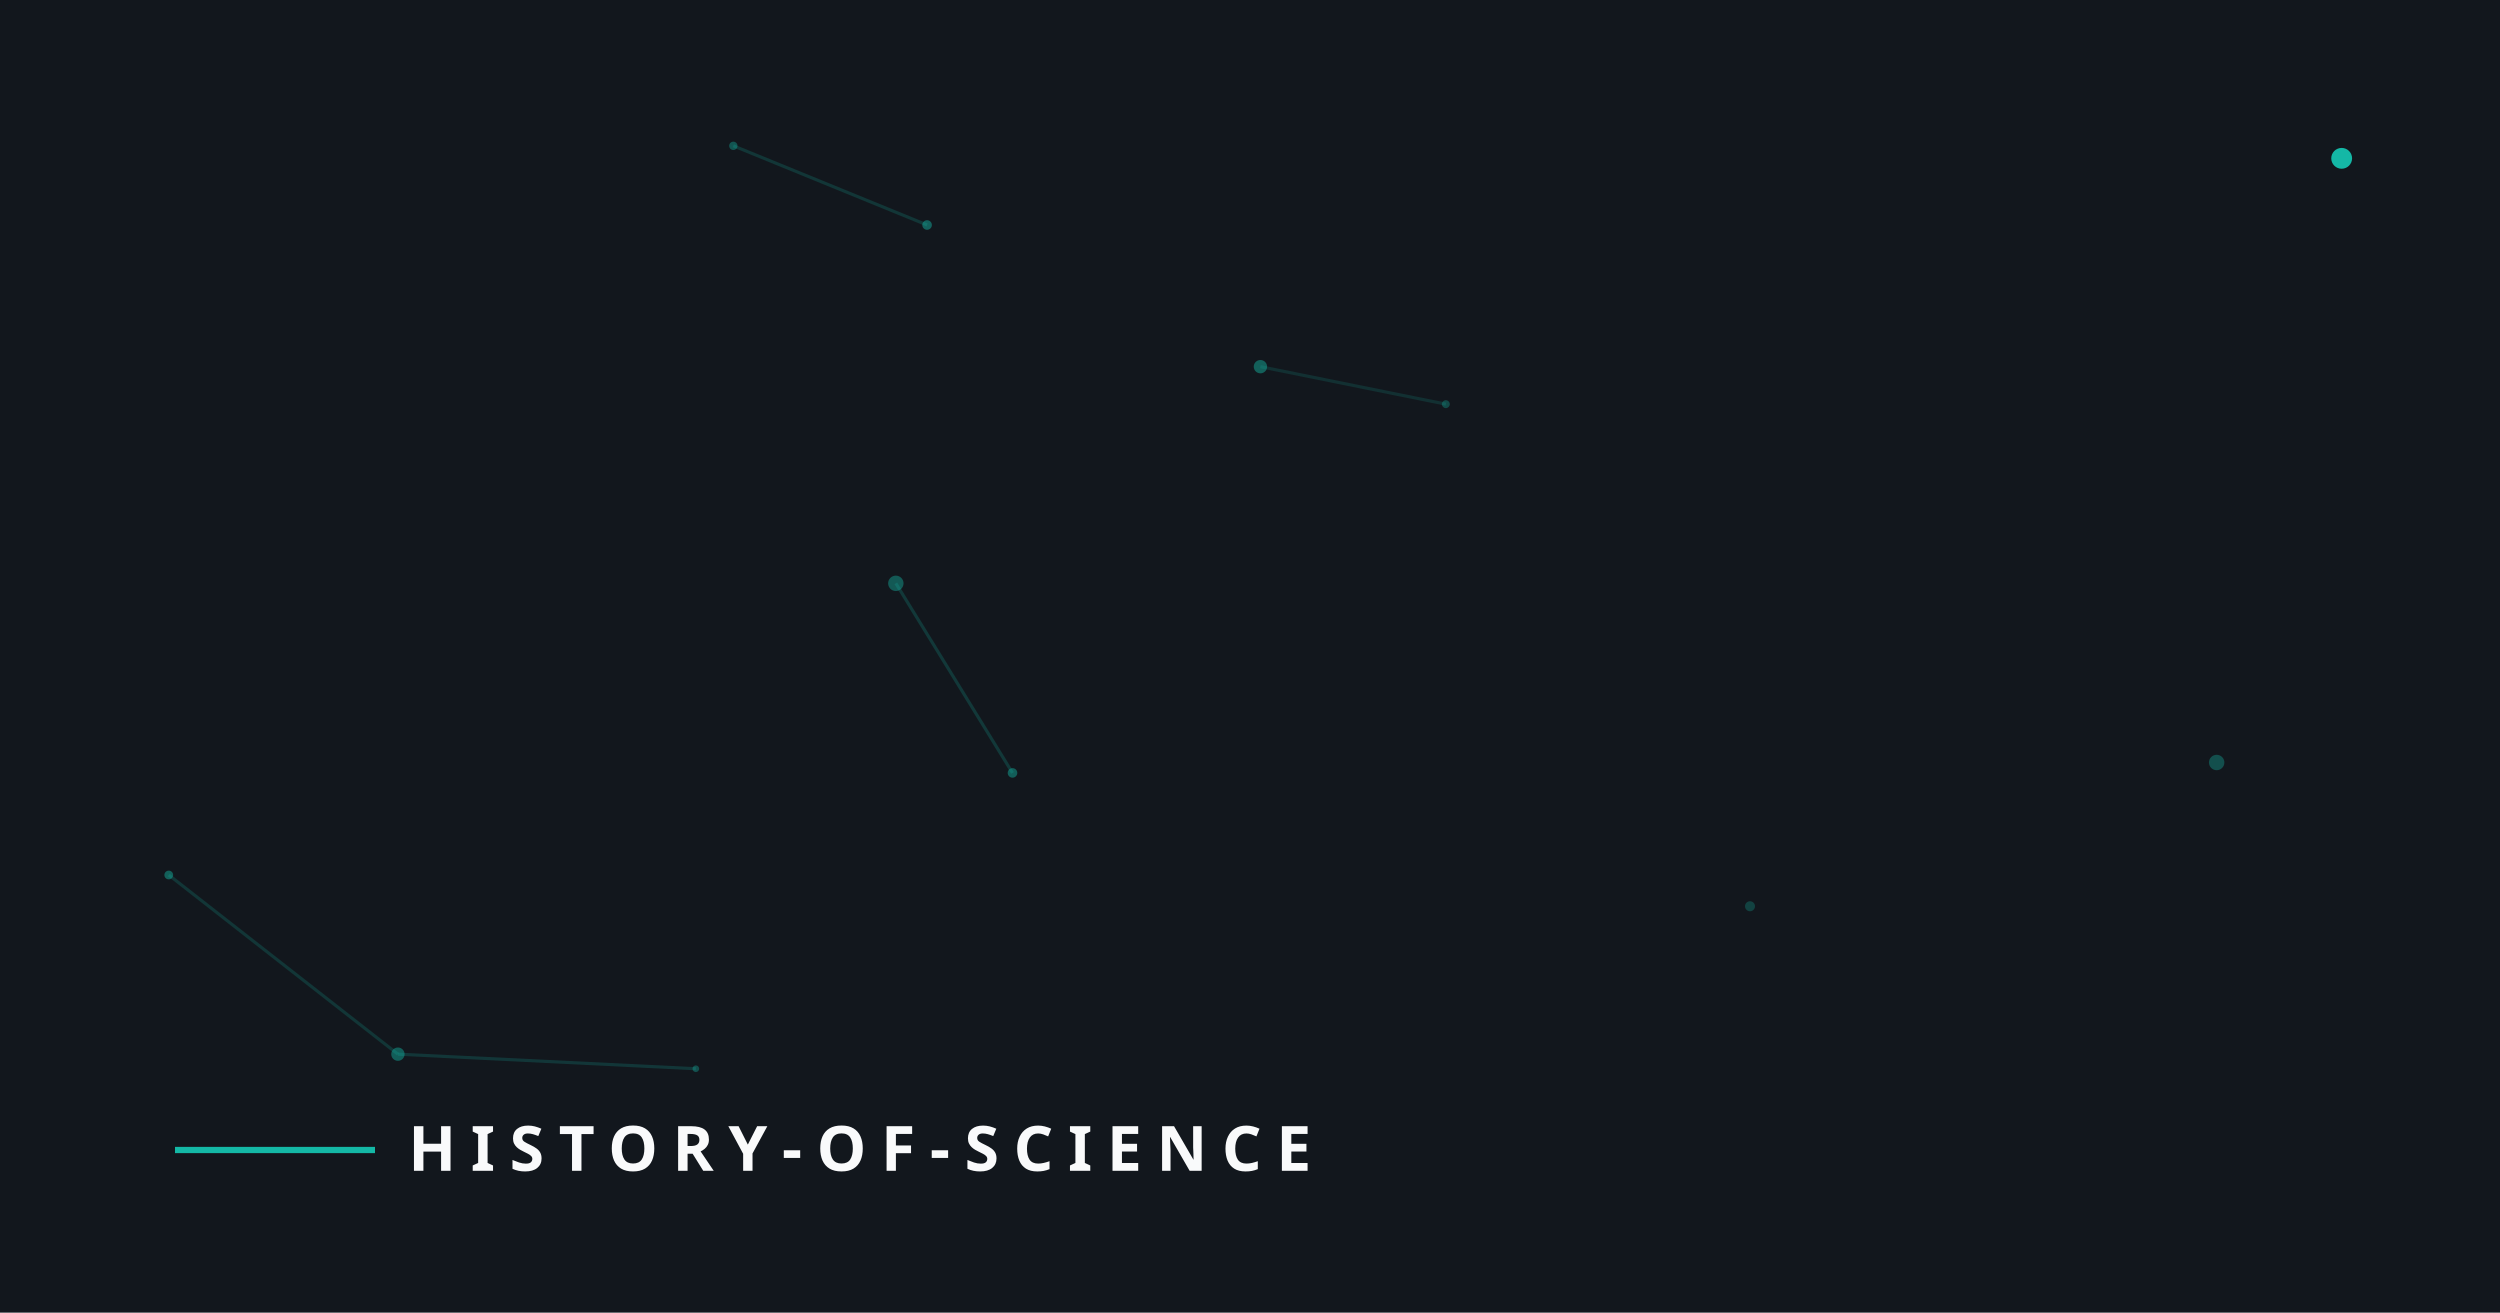
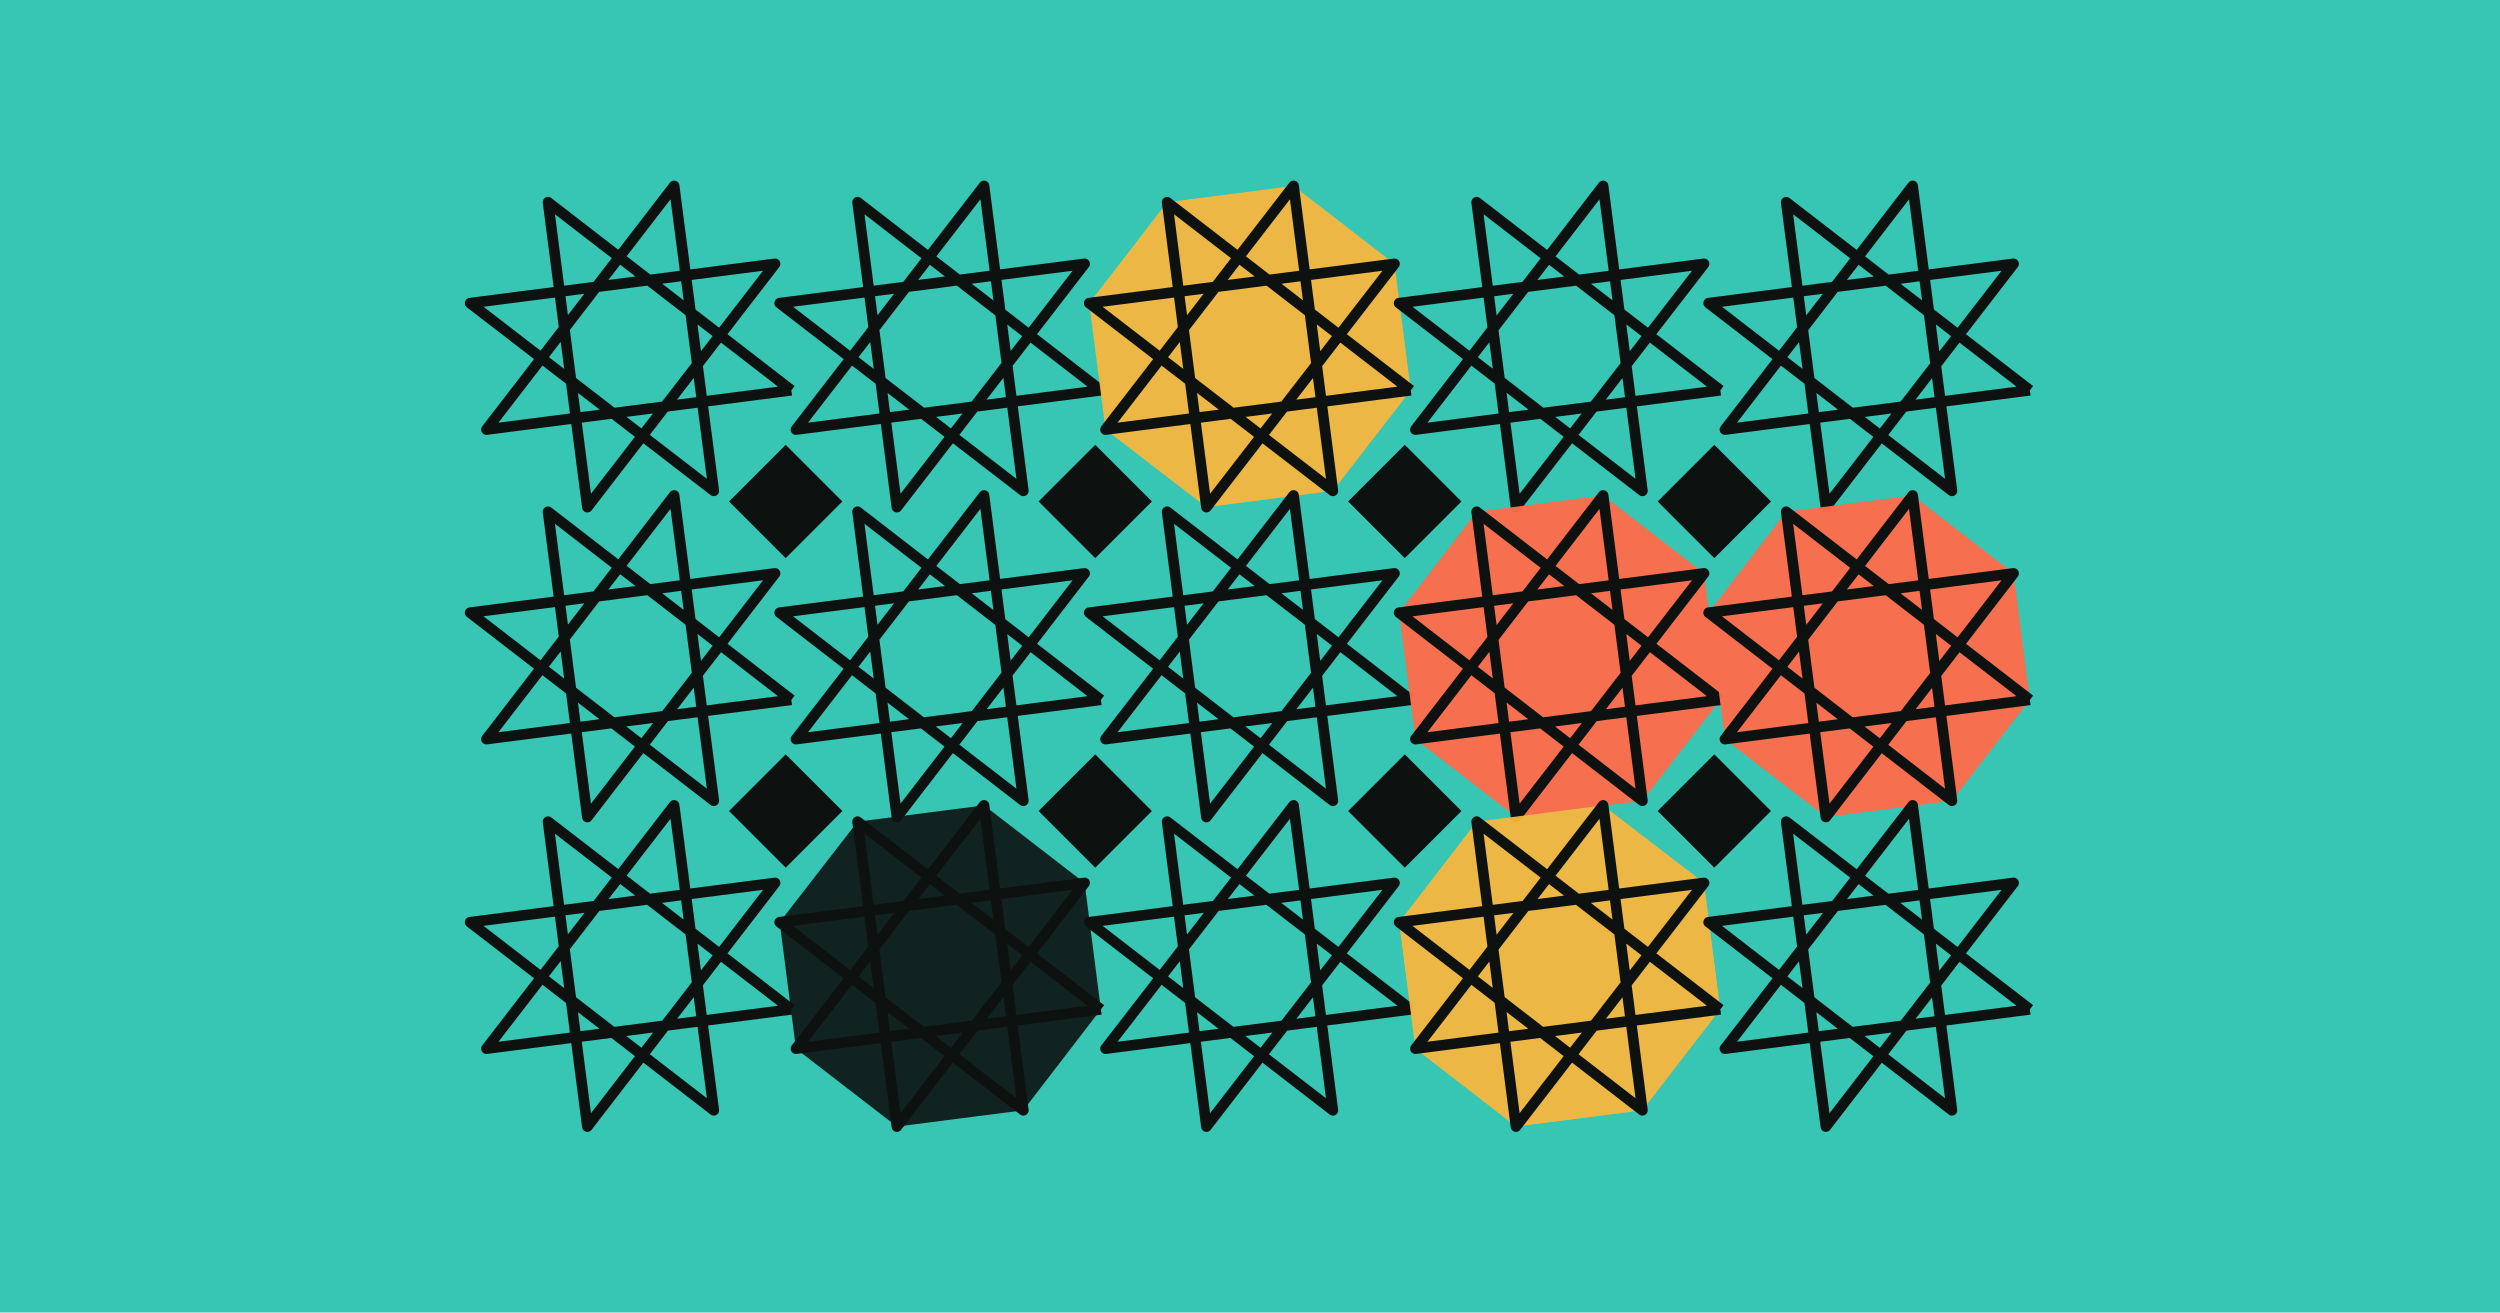
<svg xmlns="http://www.w3.org/2000/svg" viewBox="0 0 1200 630" width="1200" height="630">
-   <rect width="1200" height="630" fill="#0d1117" />
-   <rect x="0" y="0" width="1200" height="630" fill="#151b23" opacity="0.55" />
-   <g>
-     <line x1="430" y1="280" x2="486" y2="371" stroke="rgba(20,184,166,0.21)" stroke-width="1.5" />
-     <line x1="81" y1="420" x2="191" y2="506" stroke="rgba(20,184,166,0.19)" stroke-width="1.5" />
-     <line x1="605" y1="176" x2="694" y2="194" stroke="rgba(20,184,166,0.16)" stroke-width="1.5" />
-     <line x1="445" y1="108" x2="352" y2="70" stroke="rgba(20,184,166,0.19)" stroke-width="1.5" />
-     <line x1="191" y1="506" x2="334" y2="513" stroke="rgba(20,184,166,0.20)" stroke-width="1.5" />
-     <circle cx="430" cy="280" r="3.7" fill="rgba(20,184,166,0.41)" />
-     <circle cx="1064" cy="366" r="3.7" fill="rgba(20,184,166,0.35)" />
-     <circle cx="840" cy="435" r="2.4" fill="rgba(20,184,166,0.27)" />
-     <circle cx="81" cy="420" r="2.1" fill="rgba(20,184,166,0.45)" />
-     <circle cx="605" cy="176" r="3.2" fill="rgba(20,184,166,0.45)" />
-     <circle cx="445" cy="108" r="2.3" fill="rgba(20,184,166,0.46)" />
-     <circle cx="191" cy="506" r="3.2" fill="rgba(20,184,166,0.44)" />
-     <circle cx="352" cy="70" r="2.0" fill="rgba(20,184,166,0.38)" />
-     <circle cx="486" cy="371" r="2.3" fill="rgba(20,184,166,0.44)" />
-     <circle cx="334" cy="513" r="1.6" fill="rgba(20,184,166,0.35)" />
-     <circle cx="694" cy="194" r="1.9" fill="rgba(20,184,166,0.31)" />
+   <rect width="1200" height="630" fill="#36c6b3" />
+   <g transform="translate(192 43) scale(1.7)">
+     <polyline pathLength="1" points="110.5,84.9 24.4,96 77.4,27.2 88.6,113.3 19.8,60.3 105.9,49.2 52.9,117.9 41.8,31.8 110.5,84.9" fill="none" stroke="#0d1210" stroke-width="3" stroke-linejoin="round" />
+     <polygon points="108.9,100.3 124.9,116.3 108.9,132.3 92.9,116.3" fill="#0d1210" />
+     <polyline pathLength="1" points="197.9,84.9 111.8,96 164.9,27.2 176,113.3 107.2,60.3 193.3,49.2 140.3,117.9 129.2,31.8 197.9,84.9" fill="none" stroke="#0d1210" stroke-width="3" stroke-linejoin="round" />
+     <polygon points="196.3,100.3 212.3,116.3 196.3,132.3 180.3,116.3" fill="#0d1210" />
+     <polygon points="285.4,84.9 263.4,113.3 227.7,117.9 199.2,96 194.6,60.3 216.6,31.8 252.3,27.2 280.8,49.2" fill="#f4b73f" opacity="0.95" />
+     <polyline pathLength="1" points="285.4,84.9 199.2,96 252.3,27.2 263.4,113.3 194.6,60.3 280.8,49.2 227.7,117.9 216.6,31.8 285.4,84.9" fill="none" stroke="#0d1210" stroke-width="3" stroke-linejoin="round" />
+     <polygon points="283.7,100.3 299.7,116.3 283.7,132.3 267.7,116.3" fill="#0d1210" />
+     <polyline pathLength="1" points="372.8,84.9 286.7,96 339.7,27.2 350.8,113.3 282.1,60.3 368.2,49.2 315.1,117.9 304,31.8 372.8,84.9" fill="none" stroke="#0d1210" stroke-width="3" stroke-linejoin="round" />
+     <polygon points="371.1,100.3 387.1,116.3 371.1,132.3 355.1,116.3" fill="#0d1210" />
+     <polyline pathLength="1" points="460.2,84.9 374.1,96 427.1,27.2 438.2,113.3 369.5,60.3 455.6,49.2 402.6,117.9 391.4,31.8 460.2,84.9" fill="none" stroke="#0d1210" stroke-width="3" stroke-linejoin="round" />
+     <polyline pathLength="1" points="110.5,172.3 24.4,183.4 77.4,114.6 88.6,200.8 19.8,147.7 105.9,136.6 52.9,205.4 41.8,119.2 110.5,172.3" fill="none" stroke="#0d1210" stroke-width="3" stroke-linejoin="round" />
+     <polygon points="108.9,187.7 124.9,203.7 108.9,219.7 92.9,203.7" fill="#0d1210" />
+     <polyline pathLength="1" points="197.9,172.3 111.8,183.4 164.9,114.6 176,200.8 107.2,147.7 193.3,136.6 140.3,205.4 129.2,119.2 197.9,172.3" fill="none" stroke="#0d1210" stroke-width="3" stroke-linejoin="round" />
+     <polygon points="196.3,187.7 212.3,203.7 196.3,219.7 180.3,203.7" fill="#0d1210" />
+     <polyline pathLength="1" points="285.4,172.3 199.2,183.4 252.3,114.6 263.4,200.8 194.6,147.7 280.8,136.6 227.7,205.4 216.6,119.2 285.4,172.3" fill="none" stroke="#0d1210" stroke-width="3" stroke-linejoin="round" />
+     <polygon points="283.7,187.7 299.7,203.7 283.7,219.7 267.7,203.7" fill="#0d1210" />
+     <polygon points="372.8,172.3 350.8,200.8 315.1,205.4 286.7,183.4 282.1,147.7 304,119.2 339.7,114.6 368.2,136.6" fill="#ff6b4a" opacity="0.95" />
+     <polyline pathLength="1" points="372.8,172.3 286.7,183.4 339.7,114.6 350.8,200.8 282.1,147.7 368.2,136.6 315.1,205.4 304,119.2 372.8,172.3" fill="none" stroke="#0d1210" stroke-width="3" stroke-linejoin="round" />
+     <polygon points="371.1,187.7 387.1,203.7 371.1,219.7 355.1,203.7" fill="#0d1210" />
+     <polygon points="460.2,172.3 438.2,200.8 402.6,205.4 374.1,183.4 369.5,147.7 391.4,119.2 427.1,114.6 455.6,136.6" fill="#ff6b4a" opacity="0.95" />
+     <polyline pathLength="1" points="460.2,172.3 374.1,183.4 427.1,114.6 438.2,200.8 369.5,147.7 455.6,136.6 402.6,205.4 391.4,119.2 460.2,172.3" fill="none" stroke="#0d1210" stroke-width="3" stroke-linejoin="round" />
+     <polyline pathLength="1" points="110.5,259.7 24.4,270.8 77.4,202.1 88.6,288.2 19.8,235.1 105.9,224 52.9,292.8 41.8,206.7 110.5,259.7" fill="none" stroke="#0d1210" stroke-width="3" stroke-linejoin="round" />
+     <polygon points="197.9,259.7 176,288.2 140.3,292.8 111.8,270.8 107.2,235.1 129.2,206.7 164.9,202.1 193.3,224" fill="#0d1210" opacity="0.9" />
+     <polyline pathLength="1" points="197.9,259.7 111.8,270.8 164.9,202.1 176,288.2 107.2,235.1 193.3,224 140.3,292.8 129.2,206.7 197.9,259.7" fill="none" stroke="#0d1210" stroke-width="3" stroke-linejoin="round" />
+     <polyline pathLength="1" points="285.4,259.7 199.2,270.8 252.3,202.1 263.4,288.2 194.6,235.1 280.8,224 227.7,292.8 216.6,206.7 285.4,259.7" fill="none" stroke="#0d1210" stroke-width="3" stroke-linejoin="round" />
+     <polygon points="372.8,259.7 350.8,288.2 315.1,292.8 286.7,270.8 282.1,235.1 304,206.7 339.7,202.1 368.2,224" fill="#f4b73f" opacity="0.95" />
+     <polyline pathLength="1" points="372.8,259.7 286.7,270.8 339.7,202.1 350.8,288.2 282.1,235.1 368.2,224 315.1,292.8 304,206.7 372.8,259.7" fill="none" stroke="#0d1210" stroke-width="3" stroke-linejoin="round" />
+     <polyline pathLength="1" points="460.2,259.7 374.1,270.8 427.1,202.1 438.2,288.2 369.5,235.1 455.6,224 402.6,292.8 391.4,206.7 460.2,259.7" fill="none" stroke="#0d1210" stroke-width="3" stroke-linejoin="round" />
  </g>
-   <line x1="84" y1="552" x2="180" y2="552" stroke="#14b8a6" stroke-width="3" />
-   <text x="196" y="562" font-family="Sora, system-ui, sans-serif" font-size="30" font-weight="600" letter-spacing="7" fill="#f9fafb">HISTORY-OF-SCIENCE</text>
-   <circle cx="1124" cy="76" r="5" fill="#14b8a6" />
</svg>
